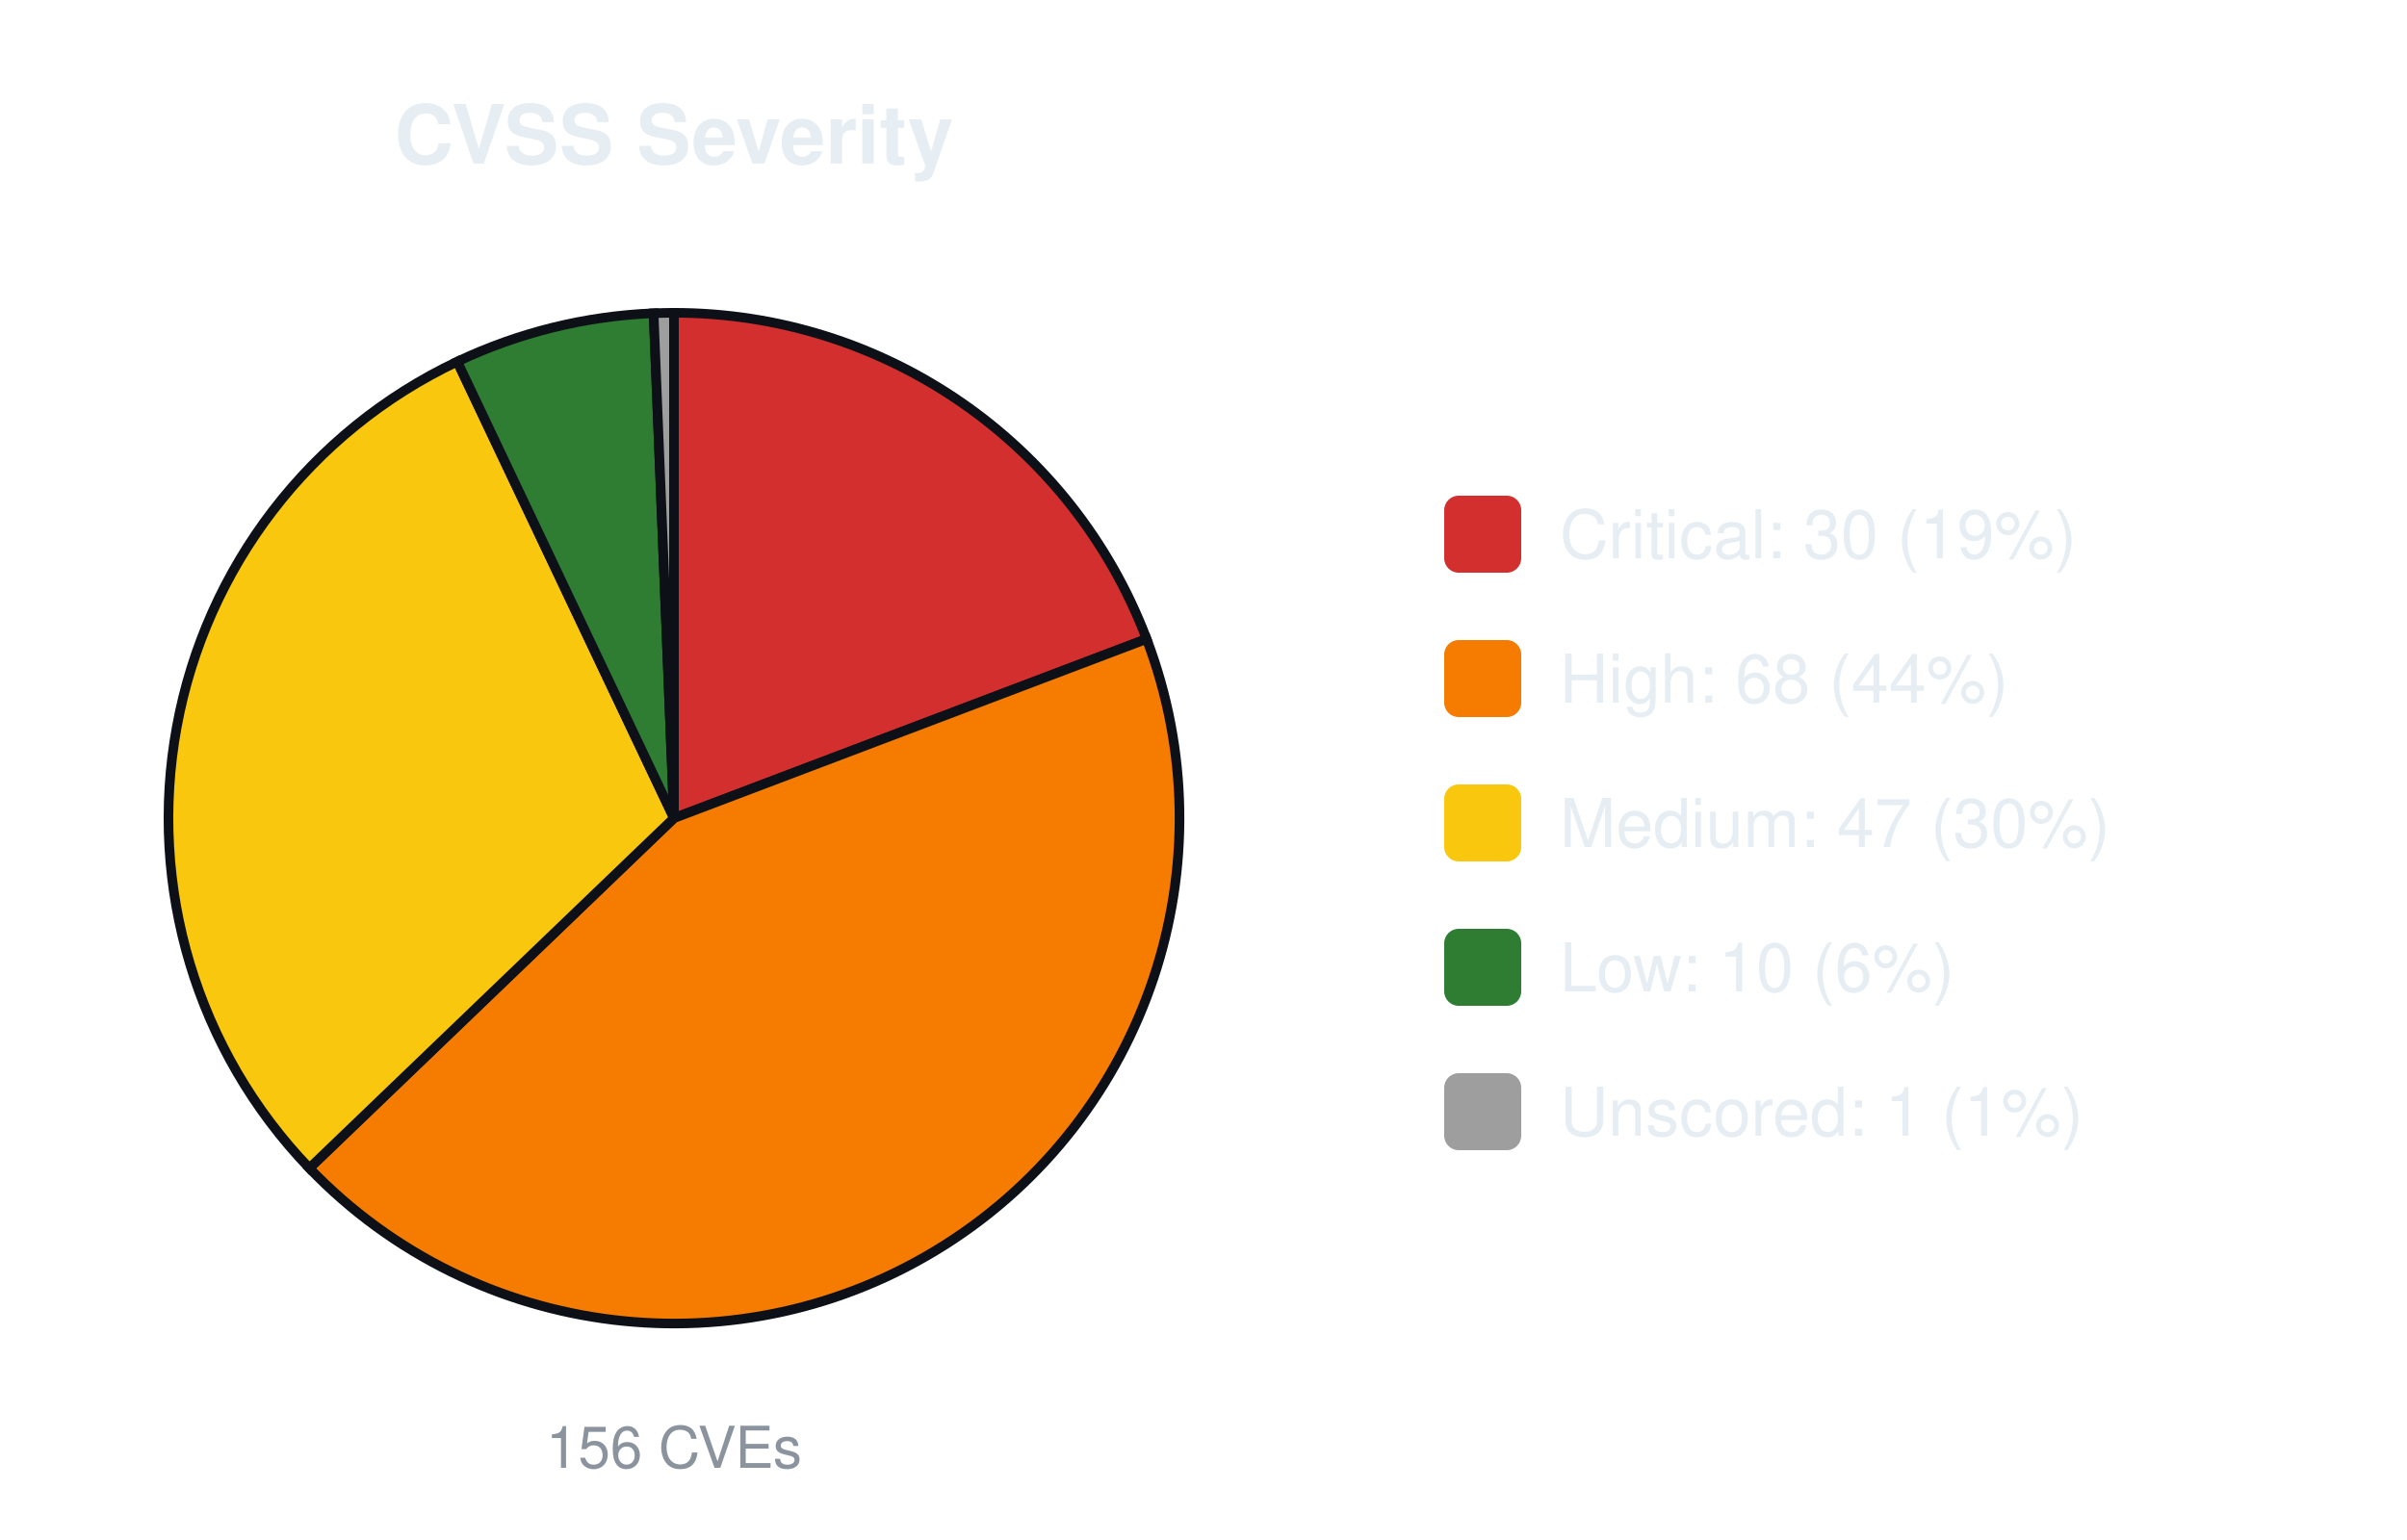
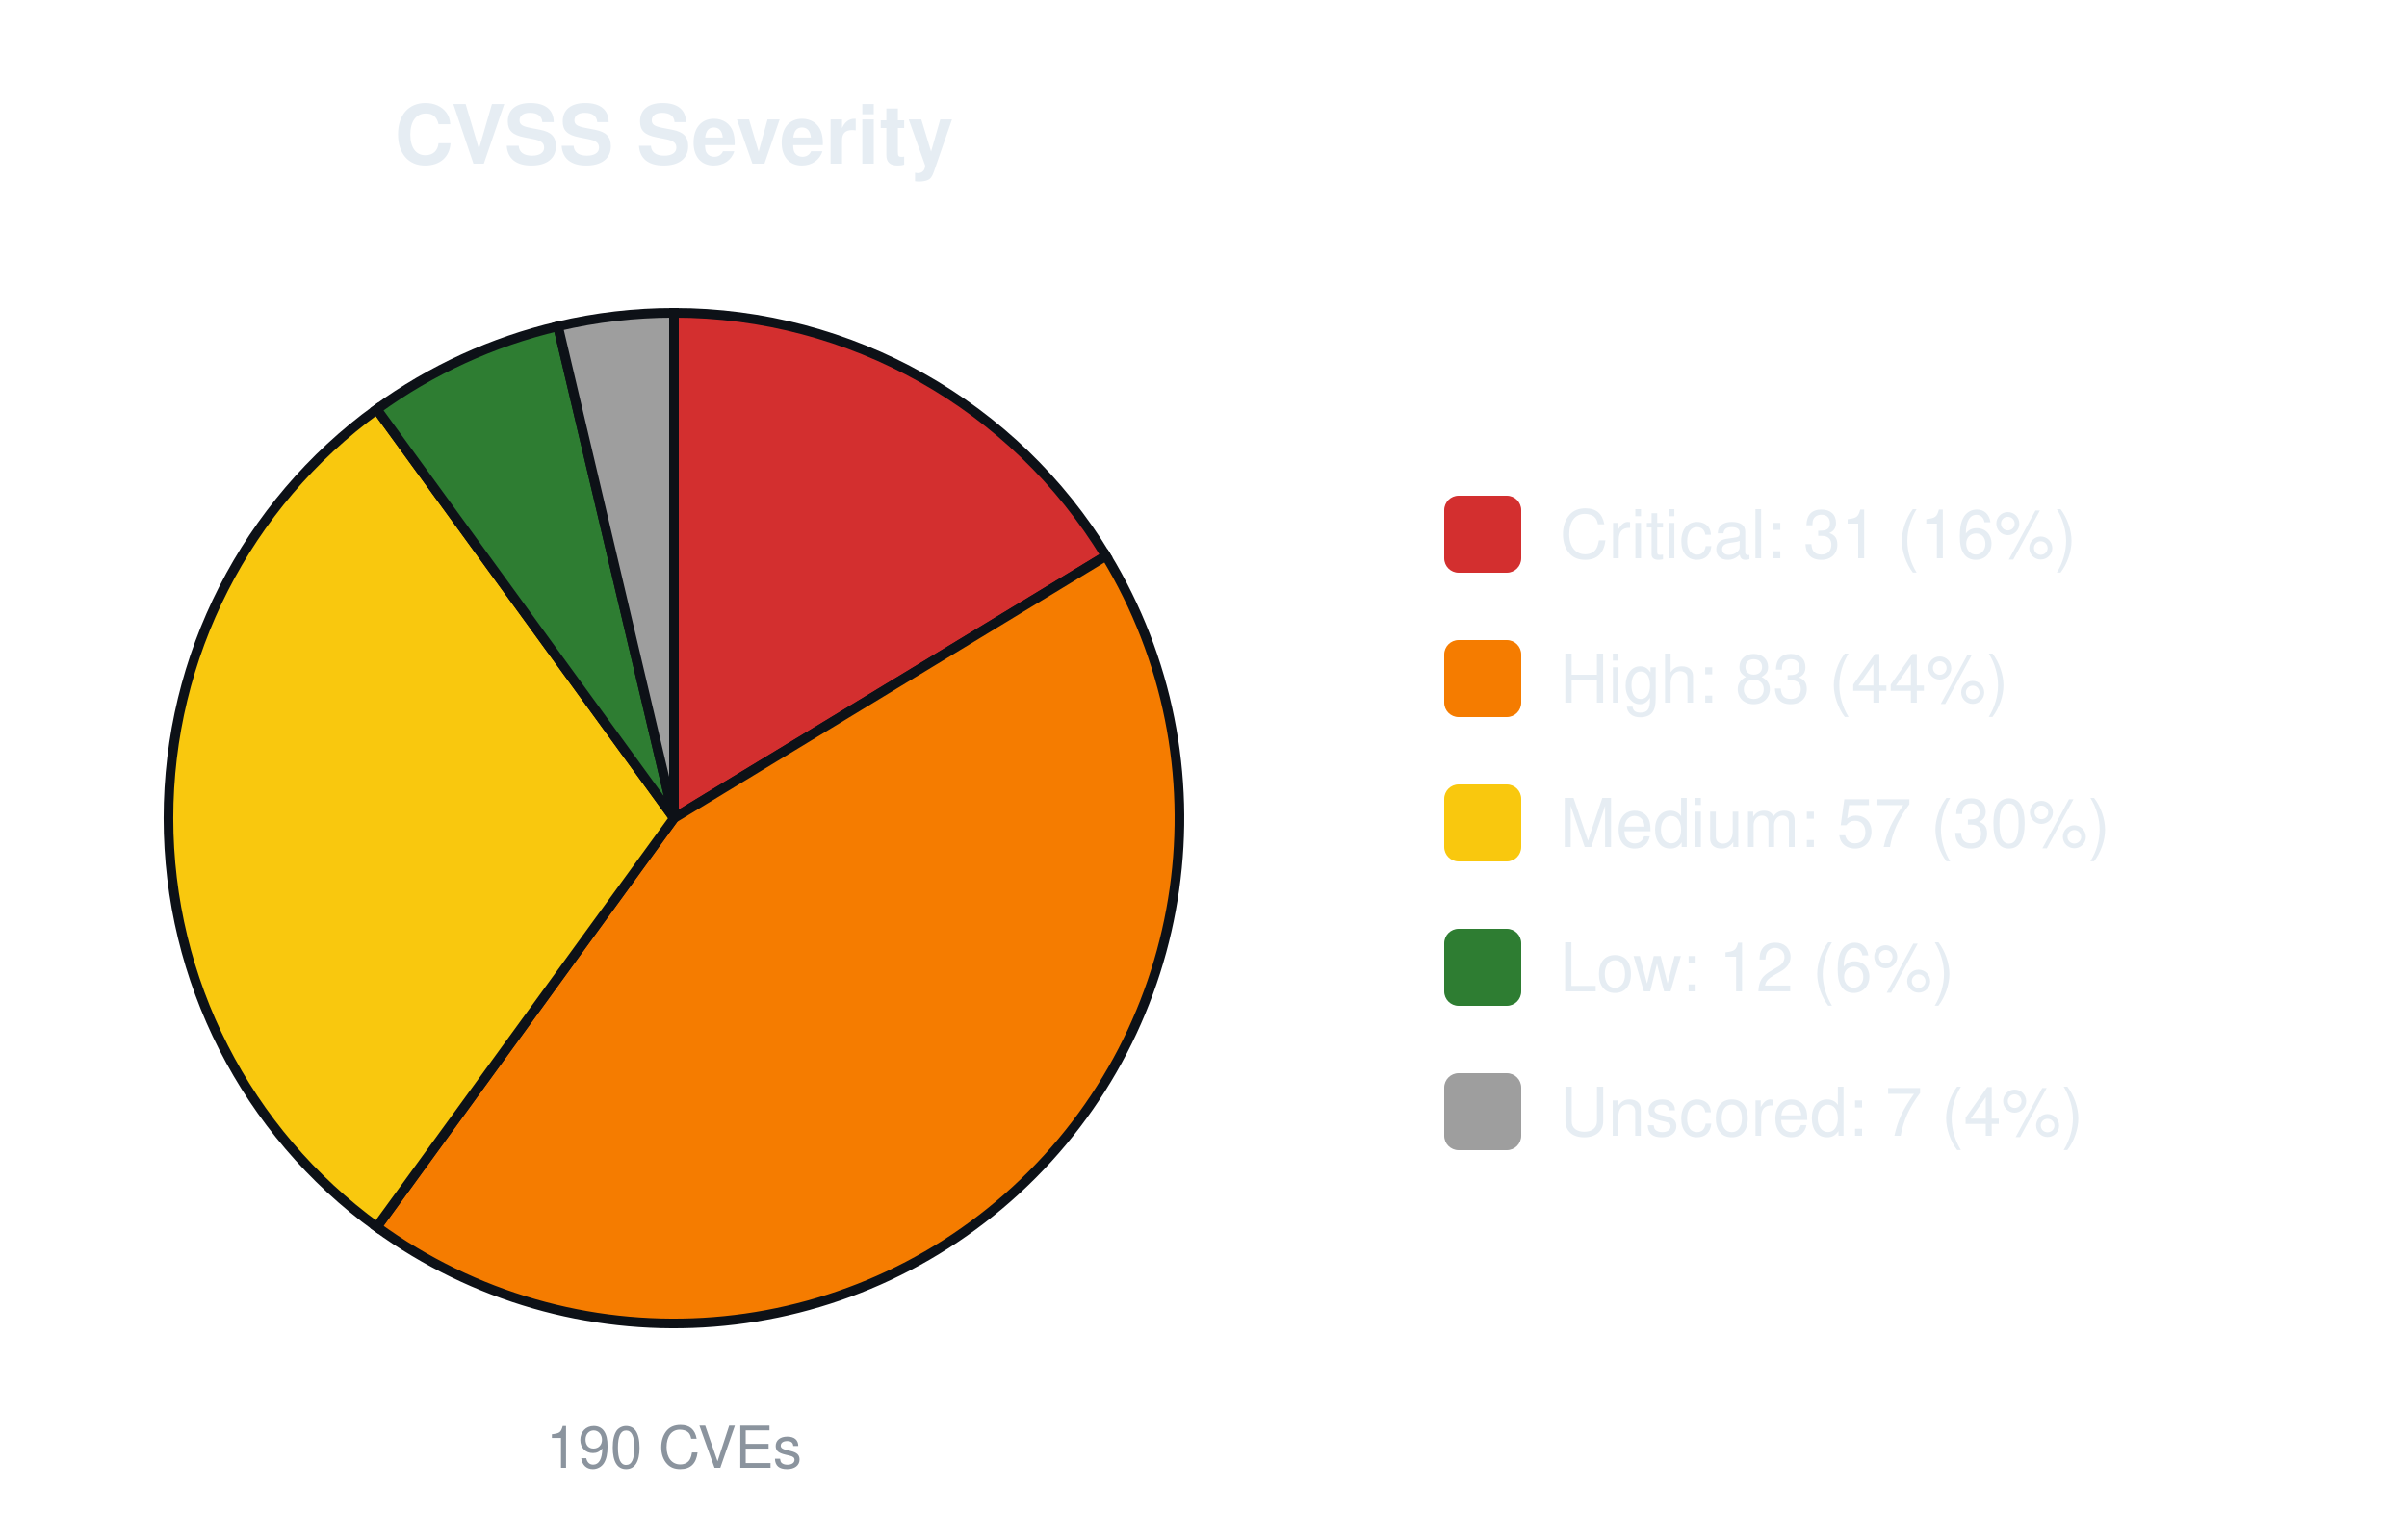
<svg xmlns="http://www.w3.org/2000/svg" width="500" height="320" viewBox="0 0 500 320" font-family="-apple-system,Segoe UI,Helvetica,Arial,sans-serif">
  <text x="140.0" y="34" font-size="17" font-weight="600" text-anchor="middle" fill="#e6edf3">CVSS Severity</text>
-   <path d="M140.00,170.00 L140.00,65.00 A105.0,105.0 0 0 1 238.18,132.77 Z" fill="#d32f2f" stroke="#0d1117" stroke-width="2" />
-   <path d="M140.00,170.00 L238.18,132.77 A105.0,105.0 0 0 1 64.27,242.74 Z" fill="#f57c00" stroke="#0d1117" stroke-width="2" />
-   <path d="M140.00,170.00 L64.27,242.74 A105.0,105.0 0 0 1 94.99,75.14 Z" fill="#f9c80e" stroke="#0d1117" stroke-width="2" />
-   <path d="M140.00,170.00 L94.99,75.14 A105.0,105.0 0 0 1 135.77,65.09 Z" fill="#2e7d32" stroke="#0d1117" stroke-width="2" />
-   <path d="M140.00,170.00 L135.77,65.09 A105.0,105.0 0 0 1 140.00,65.00 Z" fill="#9e9e9e" stroke="#0d1117" stroke-width="2" />
-   <text x="140.0" y="305" font-size="12" text-anchor="middle" fill="#8b949e">156 CVEs</text>
+   <path d="M140.00,170.00 L140.00,65.00 A105.0,105.0 0 0 1 229.75,115.51 Z" fill="#d32f2f" stroke="#0d1117" stroke-width="2" />
+   <path d="M140.00,170.00 L229.75,115.51 A105.0,105.0 0 0 1 78.28,254.95 Z" fill="#f57c00" stroke="#0d1117" stroke-width="2" />
+   <path d="M140.00,170.00 L78.28,254.95 A105.0,105.0 0 0 1 78.28,85.05 Z" fill="#f9c80e" stroke="#0d1117" stroke-width="2" />
+   <path d="M140.00,170.00 L78.28,85.05 A105.0,105.0 0 0 1 115.91,67.80 Z" fill="#2e7d32" stroke="#0d1117" stroke-width="2" />
+   <path d="M140.00,170.00 L115.91,67.80 A105.0,105.0 0 0 1 140.00,65.00 Z" fill="#9e9e9e" stroke="#0d1117" stroke-width="2" />
+   <text x="140.0" y="305" font-size="12" text-anchor="middle" fill="#8b949e">190 CVEs</text>
  <rect x="300.0" y="103.0" width="16" height="16" rx="3" fill="#d32f2f" />
-   <text x="324.0" y="116.0" font-size="14" fill="#e6edf3">Critical: 30 (19%)</text>
+   <text x="324.0" y="116.0" font-size="14" fill="#e6edf3">Critical: 31 (16%)</text>
  <rect x="300.0" y="133.0" width="16" height="16" rx="3" fill="#f57c00" />
-   <text x="324.0" y="146.0" font-size="14" fill="#e6edf3">High: 68 (44%)</text>
+   <text x="324.0" y="146.0" font-size="14" fill="#e6edf3">High: 83 (44%)</text>
  <rect x="300.0" y="163.0" width="16" height="16" rx="3" fill="#f9c80e" />
-   <text x="324.0" y="176.0" font-size="14" fill="#e6edf3">Medium: 47 (30%)</text>
+   <text x="324.0" y="176.0" font-size="14" fill="#e6edf3">Medium: 57 (30%)</text>
  <rect x="300.0" y="193.0" width="16" height="16" rx="3" fill="#2e7d32" />
-   <text x="324.0" y="206.0" font-size="14" fill="#e6edf3">Low: 10 (6%)</text>
+   <text x="324.0" y="206.0" font-size="14" fill="#e6edf3">Low: 12 (6%)</text>
  <rect x="300.0" y="223.0" width="16" height="16" rx="3" fill="#9e9e9e" />
-   <text x="324.0" y="236.0" font-size="14" fill="#e6edf3">Unscored: 1 (1%)</text>
+   <text x="324.0" y="236.0" font-size="14" fill="#e6edf3">Unscored: 7 (4%)</text>
</svg>
